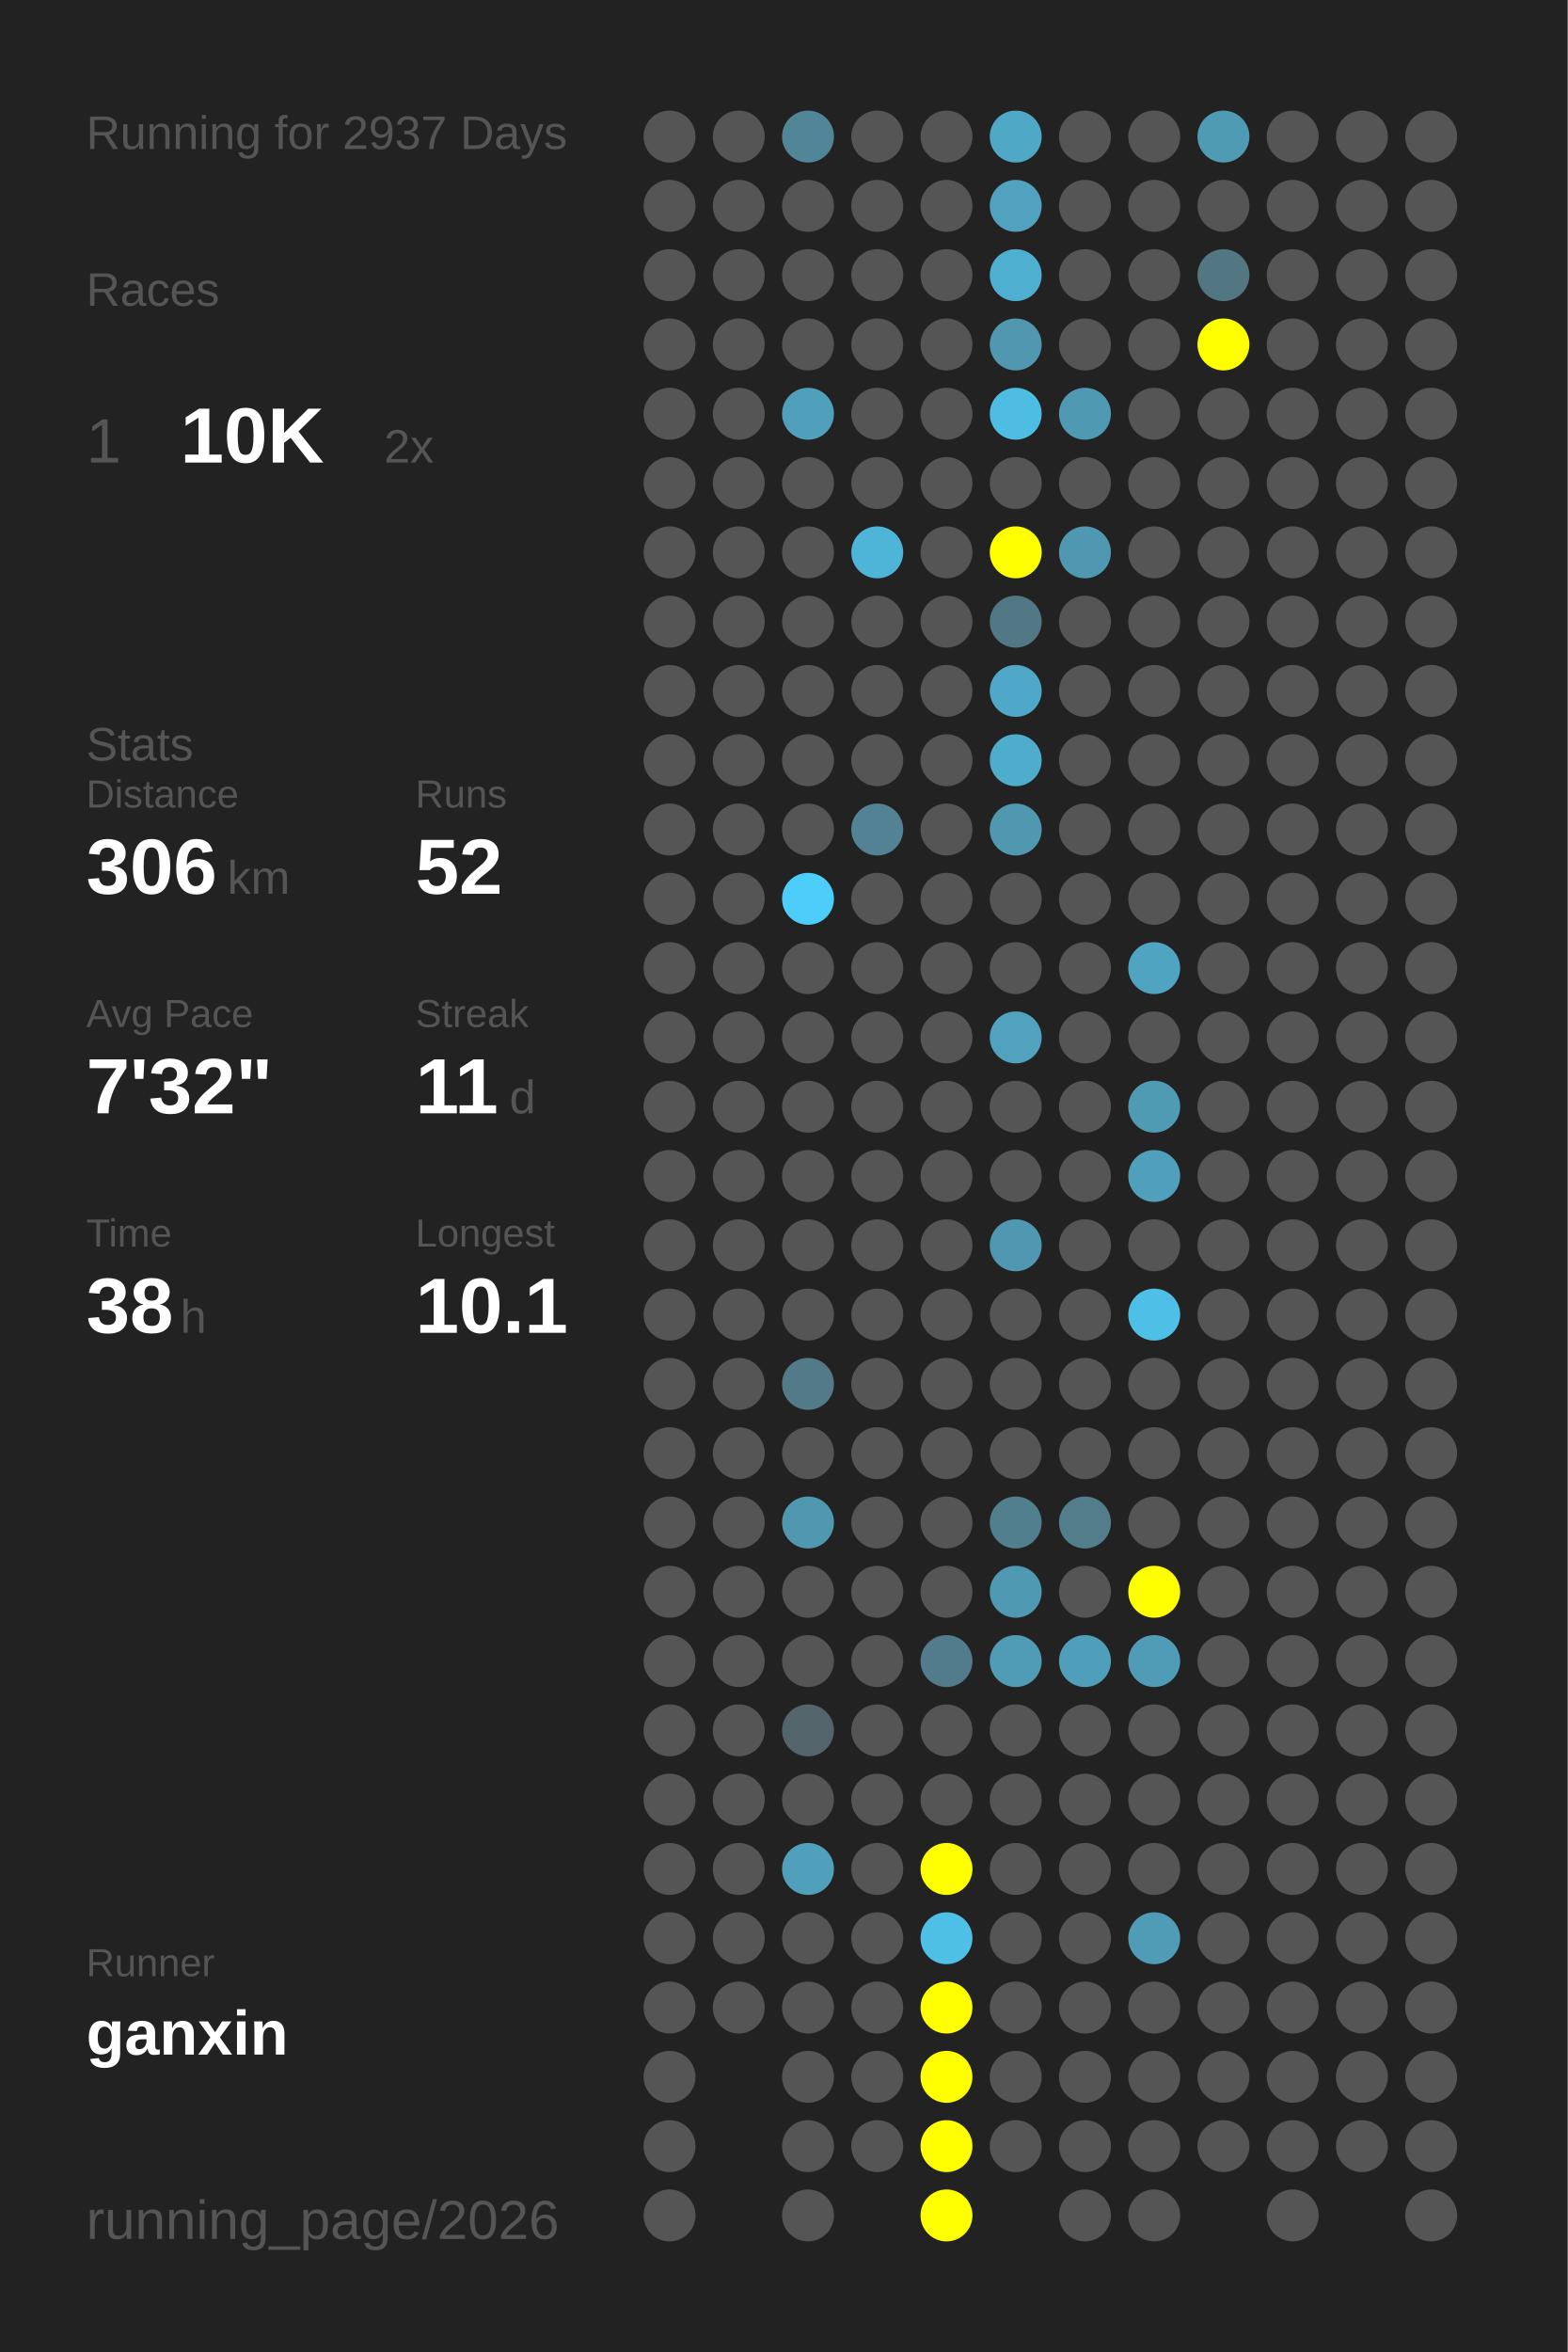
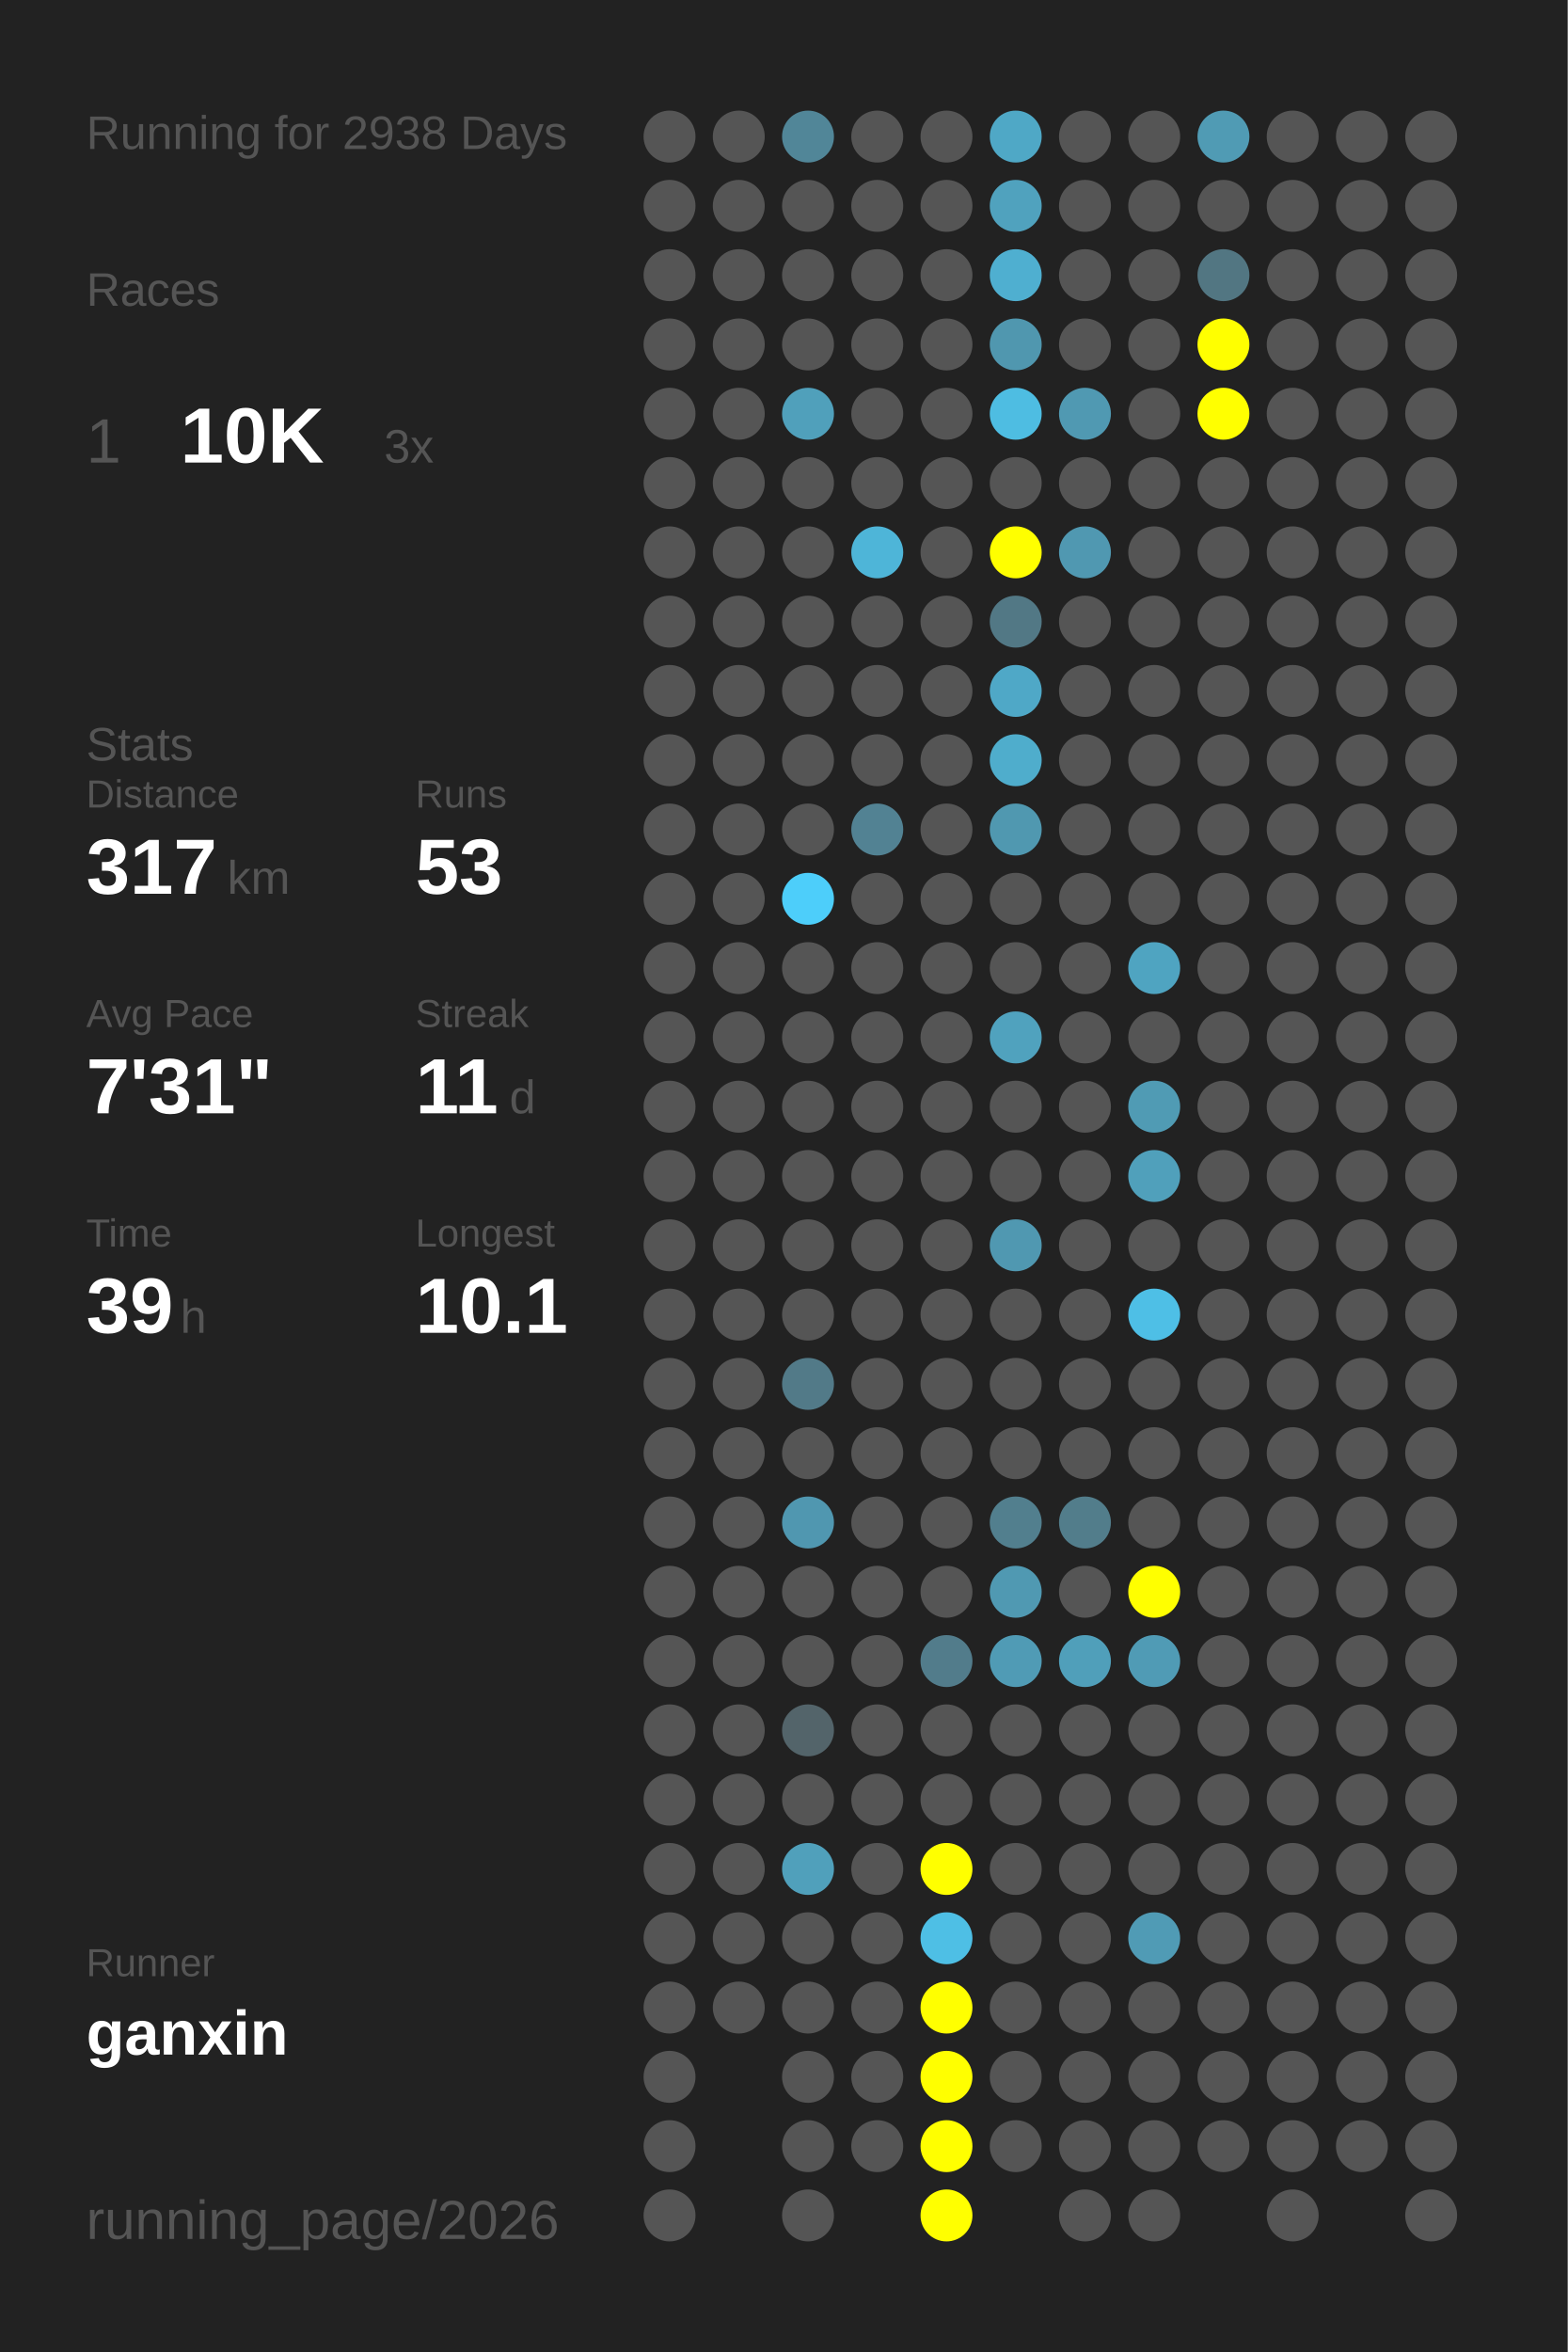
<svg xmlns="http://www.w3.org/2000/svg" baseProfile="full" height="300mm" version="1.1" viewBox="0,0,200,300" width="200mm">
  <defs />
  <rect fill="#222222" height="300" width="200" x="0" y="0" />
-   <text fill="#555555" style="font-size:6px; font-family:Arial;" x="11" y="19">Running for 2937 Days</text>
+   <text fill="#555555" style="font-size:6px; font-family:Arial;" x="11" y="19">Running for 2938 Days</text>
  <text fill="#555555" style="font-size:6px; font-family:Arial;" x="11" y="39">Races</text>
  <text fill="#555555" style="font-size:8px; font-family:Arial;" x="11" y="59">1</text>
  <text fill="#FFFFFF" style="font-size:10px; font-family:Arial; font-weight:bold;" x="23" y="59">10K</text>
-   <text fill="#555555" style="font-size:6px; font-family:Arial;" x="49" y="59">2x</text>
+   <text fill="#555555" style="font-size:6px; font-family:Arial;" x="49" y="59">3x</text>
  <text fill="#555555" style="font-size:6px; font-family:Arial;" x="11" y="97">Stats</text>
  <text fill="#555555" style="font-size:5px; font-family:Arial;" x="11" y="103">Distance</text>
-   <text fill="#FFFFFF" style="font-size:10px; font-family:Arial; font-weight:bold;" x="11" y="114">306</text>
+   <text fill="#FFFFFF" style="font-size:10px; font-family:Arial; font-weight:bold;" x="11" y="114">317</text>
  <text fill="#555555" style="font-size:6px; font-family:Arial;" x="29" y="114">km</text>
  <text fill="#555555" style="font-size:5px; font-family:Arial;" x="53" y="103">Runs</text>
-   <text fill="#FFFFFF" style="font-size:10px; font-family:Arial; font-weight:bold;" x="53" y="114">52</text>
+   <text fill="#FFFFFF" style="font-size:10px; font-family:Arial; font-weight:bold;" x="53" y="114">53</text>
  <text fill="#555555" style="font-size:5px; font-family:Arial;" x="11" y="131">Avg Pace</text>
-   <text fill="#FFFFFF" style="font-size:10px; font-family:Arial; font-weight:bold;" x="11" y="142">7'32"</text>
+   <text fill="#FFFFFF" style="font-size:10px; font-family:Arial; font-weight:bold;" x="11" y="142">7'31"</text>
  <text fill="#555555" style="font-size:5px; font-family:Arial;" x="53" y="131">Streak</text>
  <text fill="#FFFFFF" style="font-size:10px; font-family:Arial; font-weight:bold;" x="53" y="142">11</text>
  <text fill="#555555" style="font-size:6px; font-family:Arial;" x="65" y="142">d</text>
  <text fill="#555555" style="font-size:5px; font-family:Arial;" x="11" y="159">Time</text>
-   <text fill="#FFFFFF" style="font-size:10px; font-family:Arial; font-weight:bold;" x="11" y="170">38</text>
+   <text fill="#FFFFFF" style="font-size:10px; font-family:Arial; font-weight:bold;" x="11" y="170">39</text>
  <text fill="#555555" style="font-size:6px; font-family:Arial;" x="23" y="170">h</text>
  <text fill="#555555" style="font-size:5px; font-family:Arial;" x="53" y="159">Longest</text>
  <text fill="#FFFFFF" style="font-size:10px; font-family:Arial; font-weight:bold;" x="53" y="170">10.1</text>
  <text fill="#555555" style="font-size:5px; font-family:Arial;" x="11" y="252.065">Runner</text>
  <text fill="#FFFFFF" style="font-size:8px; font-family:Arial; font-weight:bold;" x="11" y="262.065">ganxin</text>
  <text fill="#555555" style="font-size:7px; font-family:Arial;" x="11" y="285.581">running_page/2026</text>
  <circle cx="85.417" cy="17.419" fill="#555555" r="3.312" />
  <circle cx="85.417" cy="26.258" fill="#555555" r="3.312" />
  <circle cx="85.417" cy="35.097" fill="#555555" r="3.312" />
  <circle cx="85.417" cy="43.935" fill="#555555" r="3.312" />
  <circle cx="85.417" cy="52.774" fill="#555555" r="3.312" />
  <circle cx="85.417" cy="61.613" fill="#555555" r="3.312" />
  <circle cx="85.417" cy="70.452" fill="#555555" r="3.312" />
  <circle cx="85.417" cy="79.29" fill="#555555" r="3.312" />
  <circle cx="85.417" cy="88.129" fill="#555555" r="3.312" />
  <circle cx="85.417" cy="96.968" fill="#555555" r="3.312" />
  <circle cx="85.417" cy="105.806" fill="#555555" r="3.312" />
  <circle cx="85.417" cy="114.645" fill="#555555" r="3.312" />
  <circle cx="85.417" cy="123.484" fill="#555555" r="3.312" />
  <circle cx="85.417" cy="132.323" fill="#555555" r="3.312" />
  <circle cx="85.417" cy="141.161" fill="#555555" r="3.312" />
  <circle cx="85.417" cy="150" fill="#555555" r="3.312" />
  <circle cx="85.417" cy="158.839" fill="#555555" r="3.312" />
  <circle cx="85.417" cy="167.677" fill="#555555" r="3.312" />
  <circle cx="85.417" cy="176.516" fill="#555555" r="3.312" />
  <circle cx="85.417" cy="185.355" fill="#555555" r="3.312" />
  <circle cx="85.417" cy="194.194" fill="#555555" r="3.312" />
  <circle cx="85.417" cy="203.032" fill="#555555" r="3.312" />
  <circle cx="85.417" cy="211.871" fill="#555555" r="3.312" />
  <circle cx="85.417" cy="220.71" fill="#555555" r="3.312" />
  <circle cx="85.417" cy="229.548" fill="#555555" r="3.312" />
  <circle cx="85.417" cy="238.387" fill="#555555" r="3.312" />
  <circle cx="85.417" cy="247.226" fill="#555555" r="3.312" />
  <circle cx="85.417" cy="256.065" fill="#555555" r="3.312" />
  <circle cx="85.417" cy="264.903" fill="#555555" r="3.312" />
  <circle cx="85.417" cy="273.742" fill="#555555" r="3.312" />
  <circle cx="85.417" cy="282.581" fill="#555555" r="3.312" />
  <circle cx="94.25" cy="17.419" fill="#555555" r="3.312" />
  <circle cx="94.25" cy="26.258" fill="#555555" r="3.312" />
  <circle cx="94.25" cy="35.097" fill="#555555" r="3.312" />
  <circle cx="94.25" cy="43.935" fill="#555555" r="3.312" />
  <circle cx="94.25" cy="52.774" fill="#555555" r="3.312" />
  <circle cx="94.25" cy="61.613" fill="#555555" r="3.312" />
  <circle cx="94.25" cy="70.452" fill="#555555" r="3.312" />
  <circle cx="94.25" cy="79.29" fill="#555555" r="3.312" />
  <circle cx="94.25" cy="88.129" fill="#555555" r="3.312" />
  <circle cx="94.25" cy="96.968" fill="#555555" r="3.312" />
  <circle cx="94.25" cy="105.806" fill="#555555" r="3.312" />
  <circle cx="94.25" cy="114.645" fill="#555555" r="3.312" />
  <circle cx="94.25" cy="123.484" fill="#555555" r="3.312" />
  <circle cx="94.25" cy="132.323" fill="#555555" r="3.312" />
  <circle cx="94.25" cy="141.161" fill="#555555" r="3.312" />
  <circle cx="94.25" cy="150" fill="#555555" r="3.312" />
  <circle cx="94.25" cy="158.839" fill="#555555" r="3.312" />
  <circle cx="94.25" cy="167.677" fill="#555555" r="3.312" />
  <circle cx="94.25" cy="176.516" fill="#555555" r="3.312" />
  <circle cx="94.25" cy="185.355" fill="#555555" r="3.312" />
  <circle cx="94.25" cy="194.194" fill="#555555" r="3.312" />
  <circle cx="94.25" cy="203.032" fill="#555555" r="3.312" />
  <circle cx="94.25" cy="211.871" fill="#555555" r="3.312" />
  <circle cx="94.25" cy="220.71" fill="#555555" r="3.312" />
  <circle cx="94.25" cy="229.548" fill="#555555" r="3.312" />
  <circle cx="94.25" cy="238.387" fill="#555555" r="3.312" />
  <circle cx="94.25" cy="247.226" fill="#555555" r="3.312" />
  <circle cx="94.25" cy="256.065" fill="#555555" r="3.312" />
  <circle cx="103.083" cy="17.419" fill="#518698" r="3.312" />
  <circle cx="103.083" cy="26.258" fill="#555555" r="3.312" />
  <circle cx="103.083" cy="35.097" fill="#555555" r="3.312" />
  <circle cx="103.083" cy="43.935" fill="#555555" r="3.312" />
  <circle cx="103.083" cy="52.774" fill="#50a0bb" r="3.312" />
  <circle cx="103.083" cy="61.613" fill="#555555" r="3.312" />
  <circle cx="103.083" cy="70.452" fill="#555555" r="3.312" />
  <circle cx="103.083" cy="79.29" fill="#555555" r="3.312" />
  <circle cx="103.083" cy="88.129" fill="#555555" r="3.312" />
  <circle cx="103.083" cy="96.968" fill="#555555" r="3.312" />
  <circle cx="103.083" cy="105.806" fill="#555555" r="3.312" />
  <circle cx="103.083" cy="114.645" fill="#4dcefa" r="3.312" />
  <circle cx="103.083" cy="123.484" fill="#555555" r="3.312" />
  <circle cx="103.083" cy="132.323" fill="#555555" r="3.312" />
  <circle cx="103.083" cy="141.161" fill="#555555" r="3.312" />
  <circle cx="103.083" cy="150" fill="#555555" r="3.312" />
  <circle cx="103.083" cy="158.839" fill="#555555" r="3.312" />
  <circle cx="103.083" cy="167.677" fill="#555555" r="3.312" />
  <circle cx="103.083" cy="176.516" fill="#527a88" r="3.312" />
  <circle cx="103.083" cy="185.355" fill="#555555" r="3.312" />
  <circle cx="103.083" cy="194.194" fill="#5097b0" r="3.312" />
  <circle cx="103.083" cy="203.032" fill="#555555" r="3.312" />
  <circle cx="103.083" cy="211.871" fill="#555555" r="3.312" />
  <circle cx="103.083" cy="220.71" fill="#53646a" r="3.312" />
  <circle cx="103.083" cy="229.548" fill="#555555" r="3.312" />
  <circle cx="103.083" cy="238.387" fill="#50a0bb" r="3.312" />
  <circle cx="103.083" cy="247.226" fill="#555555" r="3.312" />
  <circle cx="103.083" cy="256.065" fill="#555555" r="3.312" />
  <circle cx="103.083" cy="264.903" fill="#555555" r="3.312" />
  <circle cx="103.083" cy="273.742" fill="#555555" r="3.312" />
  <circle cx="103.083" cy="282.581" fill="#555555" r="3.312" />
  <circle cx="111.917" cy="17.419" fill="#555555" r="3.312" />
  <circle cx="111.917" cy="26.258" fill="#555555" r="3.312" />
  <circle cx="111.917" cy="35.097" fill="#555555" r="3.312" />
  <circle cx="111.917" cy="43.935" fill="#555555" r="3.312" />
  <circle cx="111.917" cy="52.774" fill="#555555" r="3.312" />
  <circle cx="111.917" cy="61.613" fill="#555555" r="3.312" />
  <circle cx="111.917" cy="70.452" fill="#4eb5d8" r="3.312" />
  <circle cx="111.917" cy="79.29" fill="#555555" r="3.312" />
  <circle cx="111.917" cy="88.129" fill="#555555" r="3.312" />
  <circle cx="111.917" cy="96.968" fill="#555555" r="3.312" />
  <circle cx="111.917" cy="105.806" fill="#528293" r="3.312" />
  <circle cx="111.917" cy="114.645" fill="#555555" r="3.312" />
  <circle cx="111.917" cy="123.484" fill="#555555" r="3.312" />
  <circle cx="111.917" cy="132.323" fill="#555555" r="3.312" />
  <circle cx="111.917" cy="141.161" fill="#555555" r="3.312" />
  <circle cx="111.917" cy="150" fill="#555555" r="3.312" />
  <circle cx="111.917" cy="158.839" fill="#555555" r="3.312" />
  <circle cx="111.917" cy="167.677" fill="#555555" r="3.312" />
  <circle cx="111.917" cy="176.516" fill="#555555" r="3.312" />
  <circle cx="111.917" cy="185.355" fill="#555555" r="3.312" />
  <circle cx="111.917" cy="194.194" fill="#555555" r="3.312" />
  <circle cx="111.917" cy="203.032" fill="#555555" r="3.312" />
  <circle cx="111.917" cy="211.871" fill="#555555" r="3.312" />
  <circle cx="111.917" cy="220.71" fill="#555555" r="3.312" />
  <circle cx="111.917" cy="229.548" fill="#555555" r="3.312" />
  <circle cx="111.917" cy="238.387" fill="#555555" r="3.312" />
  <circle cx="111.917" cy="247.226" fill="#555555" r="3.312" />
  <circle cx="111.917" cy="256.065" fill="#555555" r="3.312" />
  <circle cx="111.917" cy="264.903" fill="#555555" r="3.312" />
  <circle cx="111.917" cy="273.742" fill="#555555" r="3.312" />
  <circle cx="120.75" cy="17.419" fill="#555555" r="3.312" />
  <circle cx="120.75" cy="26.258" fill="#555555" r="3.312" />
  <circle cx="120.75" cy="35.097" fill="#555555" r="3.312" />
  <circle cx="120.75" cy="43.935" fill="#555555" r="3.312" />
  <circle cx="120.75" cy="52.774" fill="#555555" r="3.312" />
  <circle cx="120.75" cy="61.613" fill="#555555" r="3.312" />
  <circle cx="120.75" cy="70.452" fill="#555555" r="3.312" />
  <circle cx="120.75" cy="79.29" fill="#555555" r="3.312" />
  <circle cx="120.75" cy="88.129" fill="#555555" r="3.312" />
  <circle cx="120.75" cy="96.968" fill="#555555" r="3.312" />
  <circle cx="120.75" cy="105.806" fill="#555555" r="3.312" />
  <circle cx="120.75" cy="114.645" fill="#555555" r="3.312" />
  <circle cx="120.75" cy="123.484" fill="#555555" r="3.312" />
  <circle cx="120.75" cy="132.323" fill="#555555" r="3.312" />
  <circle cx="120.75" cy="141.161" fill="#555555" r="3.312" />
  <circle cx="120.75" cy="150" fill="#555555" r="3.312" />
  <circle cx="120.75" cy="158.839" fill="#555555" r="3.312" />
  <circle cx="120.75" cy="167.677" fill="#555555" r="3.312" />
  <circle cx="120.75" cy="176.516" fill="#555555" r="3.312" />
  <circle cx="120.75" cy="185.355" fill="#555555" r="3.312" />
  <circle cx="120.75" cy="194.194" fill="#555555" r="3.312" />
  <circle cx="120.75" cy="203.032" fill="#555555" r="3.312" />
  <circle cx="120.75" cy="211.871" fill="#527c8b" r="3.312" />
  <circle cx="120.75" cy="220.71" fill="#555555" r="3.312" />
  <circle cx="120.75" cy="229.548" fill="#555555" r="3.312" />
  <circle cx="120.75" cy="238.387" fill="#FFFF00" r="3.312" />
  <circle cx="120.75" cy="247.226" fill="#4ebfe5" r="3.312" />
  <circle cx="120.75" cy="256.065" fill="#FFFF00" r="3.312" />
  <circle cx="120.75" cy="264.903" fill="#FFFF00" r="3.312" />
  <circle cx="120.75" cy="273.742" fill="#FFFF00" r="3.312" />
  <circle cx="120.75" cy="282.581" fill="#FFFF00" r="3.312" />
  <circle cx="129.583" cy="17.419" fill="#4fa8c6" r="3.312" />
  <circle cx="129.583" cy="26.258" fill="#50a2be" r="3.312" />
  <circle cx="129.583" cy="35.097" fill="#4fafd0" r="3.312" />
  <circle cx="129.583" cy="43.935" fill="#5097af" r="3.312" />
  <circle cx="129.583" cy="52.774" fill="#4ebde2" r="3.312" />
  <circle cx="129.583" cy="61.613" fill="#555555" r="3.312" />
  <circle cx="129.583" cy="70.452" fill="#FFFF00" r="3.312" />
  <circle cx="129.583" cy="79.29" fill="#527885" r="3.312" />
  <circle cx="129.583" cy="88.129" fill="#4fa8c7" r="3.312" />
  <circle cx="129.583" cy="96.968" fill="#4fadcc" r="3.312" />
  <circle cx="129.583" cy="105.806" fill="#5098b0" r="3.312" />
  <circle cx="129.583" cy="114.645" fill="#555555" r="3.312" />
  <circle cx="129.583" cy="123.484" fill="#555555" r="3.312" />
  <circle cx="129.583" cy="132.323" fill="#50a2be" r="3.312" />
  <circle cx="129.583" cy="141.161" fill="#555555" r="3.312" />
  <circle cx="129.583" cy="150" fill="#555555" r="3.312" />
  <circle cx="129.583" cy="158.839" fill="#5098b1" r="3.312" />
  <circle cx="129.583" cy="167.677" fill="#555555" r="3.312" />
  <circle cx="129.583" cy="176.516" fill="#555555" r="3.312" />
  <circle cx="129.583" cy="185.355" fill="#555555" r="3.312" />
  <circle cx="129.583" cy="194.194" fill="#527f8e" r="3.312" />
  <circle cx="129.583" cy="203.032" fill="#5099b2" r="3.312" />
  <circle cx="129.583" cy="211.871" fill="#509bb5" r="3.312" />
  <circle cx="129.583" cy="220.71" fill="#555555" r="3.312" />
  <circle cx="129.583" cy="229.548" fill="#555555" r="3.312" />
  <circle cx="129.583" cy="238.387" fill="#555555" r="3.312" />
  <circle cx="129.583" cy="247.226" fill="#555555" r="3.312" />
  <circle cx="129.583" cy="256.065" fill="#555555" r="3.312" />
  <circle cx="129.583" cy="264.903" fill="#555555" r="3.312" />
  <circle cx="129.583" cy="273.742" fill="#555555" r="3.312" />
  <circle cx="138.417" cy="17.419" fill="#555555" r="3.312" />
  <circle cx="138.417" cy="26.258" fill="#555555" r="3.312" />
  <circle cx="138.417" cy="35.097" fill="#555555" r="3.312" />
  <circle cx="138.417" cy="43.935" fill="#555555" r="3.312" />
  <circle cx="138.417" cy="52.774" fill="#5099b2" r="3.312" />
  <circle cx="138.417" cy="61.613" fill="#555555" r="3.312" />
  <circle cx="138.417" cy="70.452" fill="#5098b1" r="3.312" />
  <circle cx="138.417" cy="79.29" fill="#555555" r="3.312" />
  <circle cx="138.417" cy="88.129" fill="#555555" r="3.312" />
  <circle cx="138.417" cy="96.968" fill="#555555" r="3.312" />
  <circle cx="138.417" cy="105.806" fill="#555555" r="3.312" />
  <circle cx="138.417" cy="114.645" fill="#555555" r="3.312" />
  <circle cx="138.417" cy="123.484" fill="#555555" r="3.312" />
  <circle cx="138.417" cy="132.323" fill="#555555" r="3.312" />
  <circle cx="138.417" cy="141.161" fill="#555555" r="3.312" />
  <circle cx="138.417" cy="150" fill="#555555" r="3.312" />
  <circle cx="138.417" cy="158.839" fill="#555555" r="3.312" />
  <circle cx="138.417" cy="167.677" fill="#555555" r="3.312" />
  <circle cx="138.417" cy="176.516" fill="#555555" r="3.312" />
  <circle cx="138.417" cy="185.355" fill="#555555" r="3.312" />
  <circle cx="138.417" cy="194.194" fill="#527d8b" r="3.312" />
  <circle cx="138.417" cy="203.032" fill="#555555" r="3.312" />
  <circle cx="138.417" cy="211.871" fill="#509fba" r="3.312" />
  <circle cx="138.417" cy="220.71" fill="#555555" r="3.312" />
  <circle cx="138.417" cy="229.548" fill="#555555" r="3.312" />
  <circle cx="138.417" cy="238.387" fill="#555555" r="3.312" />
  <circle cx="138.417" cy="247.226" fill="#555555" r="3.312" />
  <circle cx="138.417" cy="256.065" fill="#555555" r="3.312" />
  <circle cx="138.417" cy="264.903" fill="#555555" r="3.312" />
  <circle cx="138.417" cy="273.742" fill="#555555" r="3.312" />
  <circle cx="138.417" cy="282.581" fill="#555555" r="3.312" />
  <circle cx="147.25" cy="17.419" fill="#555555" r="3.312" />
  <circle cx="147.25" cy="26.258" fill="#555555" r="3.312" />
  <circle cx="147.25" cy="35.097" fill="#555555" r="3.312" />
  <circle cx="147.25" cy="43.935" fill="#555555" r="3.312" />
  <circle cx="147.25" cy="52.774" fill="#555555" r="3.312" />
  <circle cx="147.25" cy="61.613" fill="#555555" r="3.312" />
  <circle cx="147.25" cy="70.452" fill="#555555" r="3.312" />
  <circle cx="147.25" cy="79.29" fill="#555555" r="3.312" />
  <circle cx="147.25" cy="88.129" fill="#555555" r="3.312" />
  <circle cx="147.25" cy="96.968" fill="#555555" r="3.312" />
  <circle cx="147.25" cy="105.806" fill="#555555" r="3.312" />
  <circle cx="147.25" cy="114.645" fill="#555555" r="3.312" />
  <circle cx="147.25" cy="123.484" fill="#4fa4c1" r="3.312" />
  <circle cx="147.25" cy="132.323" fill="#555555" r="3.312" />
  <circle cx="147.25" cy="141.161" fill="#509bb4" r="3.312" />
  <circle cx="147.25" cy="150" fill="#50a0bb" r="3.312" />
  <circle cx="147.25" cy="158.839" fill="#555555" r="3.312" />
  <circle cx="147.25" cy="167.677" fill="#4ebfe6" r="3.312" />
  <circle cx="147.25" cy="176.516" fill="#555555" r="3.312" />
  <circle cx="147.25" cy="185.355" fill="#555555" r="3.312" />
  <circle cx="147.25" cy="194.194" fill="#555555" r="3.312" />
  <circle cx="147.25" cy="203.032" fill="#FFFF00" r="3.312" />
  <circle cx="147.25" cy="211.871" fill="#509bb5" r="3.312" />
  <circle cx="147.25" cy="220.71" fill="#555555" r="3.312" />
  <circle cx="147.25" cy="229.548" fill="#555555" r="3.312" />
  <circle cx="147.25" cy="238.387" fill="#555555" r="3.312" />
  <circle cx="147.25" cy="247.226" fill="#509bb5" r="3.312" />
  <circle cx="147.25" cy="256.065" fill="#555555" r="3.312" />
  <circle cx="147.25" cy="264.903" fill="#555555" r="3.312" />
  <circle cx="147.25" cy="273.742" fill="#555555" r="3.312" />
  <circle cx="147.25" cy="282.581" fill="#555555" r="3.312" />
  <circle cx="156.083" cy="17.419" fill="#509bb4" r="3.312" />
  <circle cx="156.083" cy="26.258" fill="#555555" r="3.312" />
  <circle cx="156.083" cy="35.097" fill="#527682" r="3.312" />
  <circle cx="156.083" cy="43.935" fill="#FFFF00" r="3.312" />
-   <circle cx="156.083" cy="52.774" fill="#555555" r="3.312" />
+   <circle cx="156.083" cy="52.774" fill="#FFFF00" r="3.312" />
  <circle cx="156.083" cy="61.613" fill="#555555" r="3.312" />
  <circle cx="156.083" cy="70.452" fill="#555555" r="3.312" />
  <circle cx="156.083" cy="79.29" fill="#555555" r="3.312" />
  <circle cx="156.083" cy="88.129" fill="#555555" r="3.312" />
  <circle cx="156.083" cy="96.968" fill="#555555" r="3.312" />
  <circle cx="156.083" cy="105.806" fill="#555555" r="3.312" />
  <circle cx="156.083" cy="114.645" fill="#555555" r="3.312" />
  <circle cx="156.083" cy="123.484" fill="#555555" r="3.312" />
  <circle cx="156.083" cy="132.323" fill="#555555" r="3.312" />
  <circle cx="156.083" cy="141.161" fill="#555555" r="3.312" />
  <circle cx="156.083" cy="150" fill="#555555" r="3.312" />
  <circle cx="156.083" cy="158.839" fill="#555555" r="3.312" />
  <circle cx="156.083" cy="167.677" fill="#555555" r="3.312" />
  <circle cx="156.083" cy="176.516" fill="#555555" r="3.312" />
  <circle cx="156.083" cy="185.355" fill="#555555" r="3.312" />
  <circle cx="156.083" cy="194.194" fill="#555555" r="3.312" />
  <circle cx="156.083" cy="203.032" fill="#555555" r="3.312" />
  <circle cx="156.083" cy="211.871" fill="#555555" r="3.312" />
  <circle cx="156.083" cy="220.71" fill="#555555" r="3.312" />
  <circle cx="156.083" cy="229.548" fill="#555555" r="3.312" />
  <circle cx="156.083" cy="238.387" fill="#555555" r="3.312" />
  <circle cx="156.083" cy="247.226" fill="#555555" r="3.312" />
  <circle cx="156.083" cy="256.065" fill="#555555" r="3.312" />
  <circle cx="156.083" cy="264.903" fill="#555555" r="3.312" />
  <circle cx="156.083" cy="273.742" fill="#555555" r="3.312" />
  <circle cx="164.917" cy="17.419" fill="#555555" r="3.312" />
  <circle cx="164.917" cy="26.258" fill="#555555" r="3.312" />
  <circle cx="164.917" cy="35.097" fill="#555555" r="3.312" />
  <circle cx="164.917" cy="43.935" fill="#555555" r="3.312" />
  <circle cx="164.917" cy="52.774" fill="#555555" r="3.312" />
  <circle cx="164.917" cy="61.613" fill="#555555" r="3.312" />
  <circle cx="164.917" cy="70.452" fill="#555555" r="3.312" />
  <circle cx="164.917" cy="79.29" fill="#555555" r="3.312" />
  <circle cx="164.917" cy="88.129" fill="#555555" r="3.312" />
  <circle cx="164.917" cy="96.968" fill="#555555" r="3.312" />
  <circle cx="164.917" cy="105.806" fill="#555555" r="3.312" />
  <circle cx="164.917" cy="114.645" fill="#555555" r="3.312" />
  <circle cx="164.917" cy="123.484" fill="#555555" r="3.312" />
  <circle cx="164.917" cy="132.323" fill="#555555" r="3.312" />
  <circle cx="164.917" cy="141.161" fill="#555555" r="3.312" />
  <circle cx="164.917" cy="150" fill="#555555" r="3.312" />
  <circle cx="164.917" cy="158.839" fill="#555555" r="3.312" />
  <circle cx="164.917" cy="167.677" fill="#555555" r="3.312" />
  <circle cx="164.917" cy="176.516" fill="#555555" r="3.312" />
  <circle cx="164.917" cy="185.355" fill="#555555" r="3.312" />
  <circle cx="164.917" cy="194.194" fill="#555555" r="3.312" />
  <circle cx="164.917" cy="203.032" fill="#555555" r="3.312" />
  <circle cx="164.917" cy="211.871" fill="#555555" r="3.312" />
  <circle cx="164.917" cy="220.71" fill="#555555" r="3.312" />
  <circle cx="164.917" cy="229.548" fill="#555555" r="3.312" />
  <circle cx="164.917" cy="238.387" fill="#555555" r="3.312" />
  <circle cx="164.917" cy="247.226" fill="#555555" r="3.312" />
  <circle cx="164.917" cy="256.065" fill="#555555" r="3.312" />
  <circle cx="164.917" cy="264.903" fill="#555555" r="3.312" />
  <circle cx="164.917" cy="273.742" fill="#555555" r="3.312" />
  <circle cx="164.917" cy="282.581" fill="#555555" r="3.312" />
  <circle cx="173.75" cy="17.419" fill="#555555" r="3.312" />
  <circle cx="173.75" cy="26.258" fill="#555555" r="3.312" />
  <circle cx="173.75" cy="35.097" fill="#555555" r="3.312" />
  <circle cx="173.75" cy="43.935" fill="#555555" r="3.312" />
  <circle cx="173.75" cy="52.774" fill="#555555" r="3.312" />
  <circle cx="173.75" cy="61.613" fill="#555555" r="3.312" />
  <circle cx="173.75" cy="70.452" fill="#555555" r="3.312" />
  <circle cx="173.75" cy="79.29" fill="#555555" r="3.312" />
  <circle cx="173.75" cy="88.129" fill="#555555" r="3.312" />
  <circle cx="173.75" cy="96.968" fill="#555555" r="3.312" />
  <circle cx="173.75" cy="105.806" fill="#555555" r="3.312" />
  <circle cx="173.75" cy="114.645" fill="#555555" r="3.312" />
  <circle cx="173.75" cy="123.484" fill="#555555" r="3.312" />
  <circle cx="173.75" cy="132.323" fill="#555555" r="3.312" />
  <circle cx="173.75" cy="141.161" fill="#555555" r="3.312" />
  <circle cx="173.75" cy="150" fill="#555555" r="3.312" />
  <circle cx="173.75" cy="158.839" fill="#555555" r="3.312" />
  <circle cx="173.75" cy="167.677" fill="#555555" r="3.312" />
  <circle cx="173.75" cy="176.516" fill="#555555" r="3.312" />
  <circle cx="173.75" cy="185.355" fill="#555555" r="3.312" />
  <circle cx="173.75" cy="194.194" fill="#555555" r="3.312" />
  <circle cx="173.75" cy="203.032" fill="#555555" r="3.312" />
  <circle cx="173.75" cy="211.871" fill="#555555" r="3.312" />
  <circle cx="173.75" cy="220.71" fill="#555555" r="3.312" />
  <circle cx="173.75" cy="229.548" fill="#555555" r="3.312" />
  <circle cx="173.75" cy="238.387" fill="#555555" r="3.312" />
  <circle cx="173.75" cy="247.226" fill="#555555" r="3.312" />
  <circle cx="173.75" cy="256.065" fill="#555555" r="3.312" />
  <circle cx="173.75" cy="264.903" fill="#555555" r="3.312" />
  <circle cx="173.75" cy="273.742" fill="#555555" r="3.312" />
  <circle cx="182.583" cy="17.419" fill="#555555" r="3.312" />
  <circle cx="182.583" cy="26.258" fill="#555555" r="3.312" />
  <circle cx="182.583" cy="35.097" fill="#555555" r="3.312" />
  <circle cx="182.583" cy="43.935" fill="#555555" r="3.312" />
  <circle cx="182.583" cy="52.774" fill="#555555" r="3.312" />
  <circle cx="182.583" cy="61.613" fill="#555555" r="3.312" />
  <circle cx="182.583" cy="70.452" fill="#555555" r="3.312" />
  <circle cx="182.583" cy="79.29" fill="#555555" r="3.312" />
  <circle cx="182.583" cy="88.129" fill="#555555" r="3.312" />
  <circle cx="182.583" cy="96.968" fill="#555555" r="3.312" />
  <circle cx="182.583" cy="105.806" fill="#555555" r="3.312" />
  <circle cx="182.583" cy="114.645" fill="#555555" r="3.312" />
  <circle cx="182.583" cy="123.484" fill="#555555" r="3.312" />
  <circle cx="182.583" cy="132.323" fill="#555555" r="3.312" />
  <circle cx="182.583" cy="141.161" fill="#555555" r="3.312" />
  <circle cx="182.583" cy="150" fill="#555555" r="3.312" />
  <circle cx="182.583" cy="158.839" fill="#555555" r="3.312" />
  <circle cx="182.583" cy="167.677" fill="#555555" r="3.312" />
  <circle cx="182.583" cy="176.516" fill="#555555" r="3.312" />
  <circle cx="182.583" cy="185.355" fill="#555555" r="3.312" />
  <circle cx="182.583" cy="194.194" fill="#555555" r="3.312" />
  <circle cx="182.583" cy="203.032" fill="#555555" r="3.312" />
  <circle cx="182.583" cy="211.871" fill="#555555" r="3.312" />
  <circle cx="182.583" cy="220.71" fill="#555555" r="3.312" />
  <circle cx="182.583" cy="229.548" fill="#555555" r="3.312" />
  <circle cx="182.583" cy="238.387" fill="#555555" r="3.312" />
  <circle cx="182.583" cy="247.226" fill="#555555" r="3.312" />
  <circle cx="182.583" cy="256.065" fill="#555555" r="3.312" />
  <circle cx="182.583" cy="264.903" fill="#555555" r="3.312" />
  <circle cx="182.583" cy="273.742" fill="#555555" r="3.312" />
  <circle cx="182.583" cy="282.581" fill="#555555" r="3.312" />
</svg>
